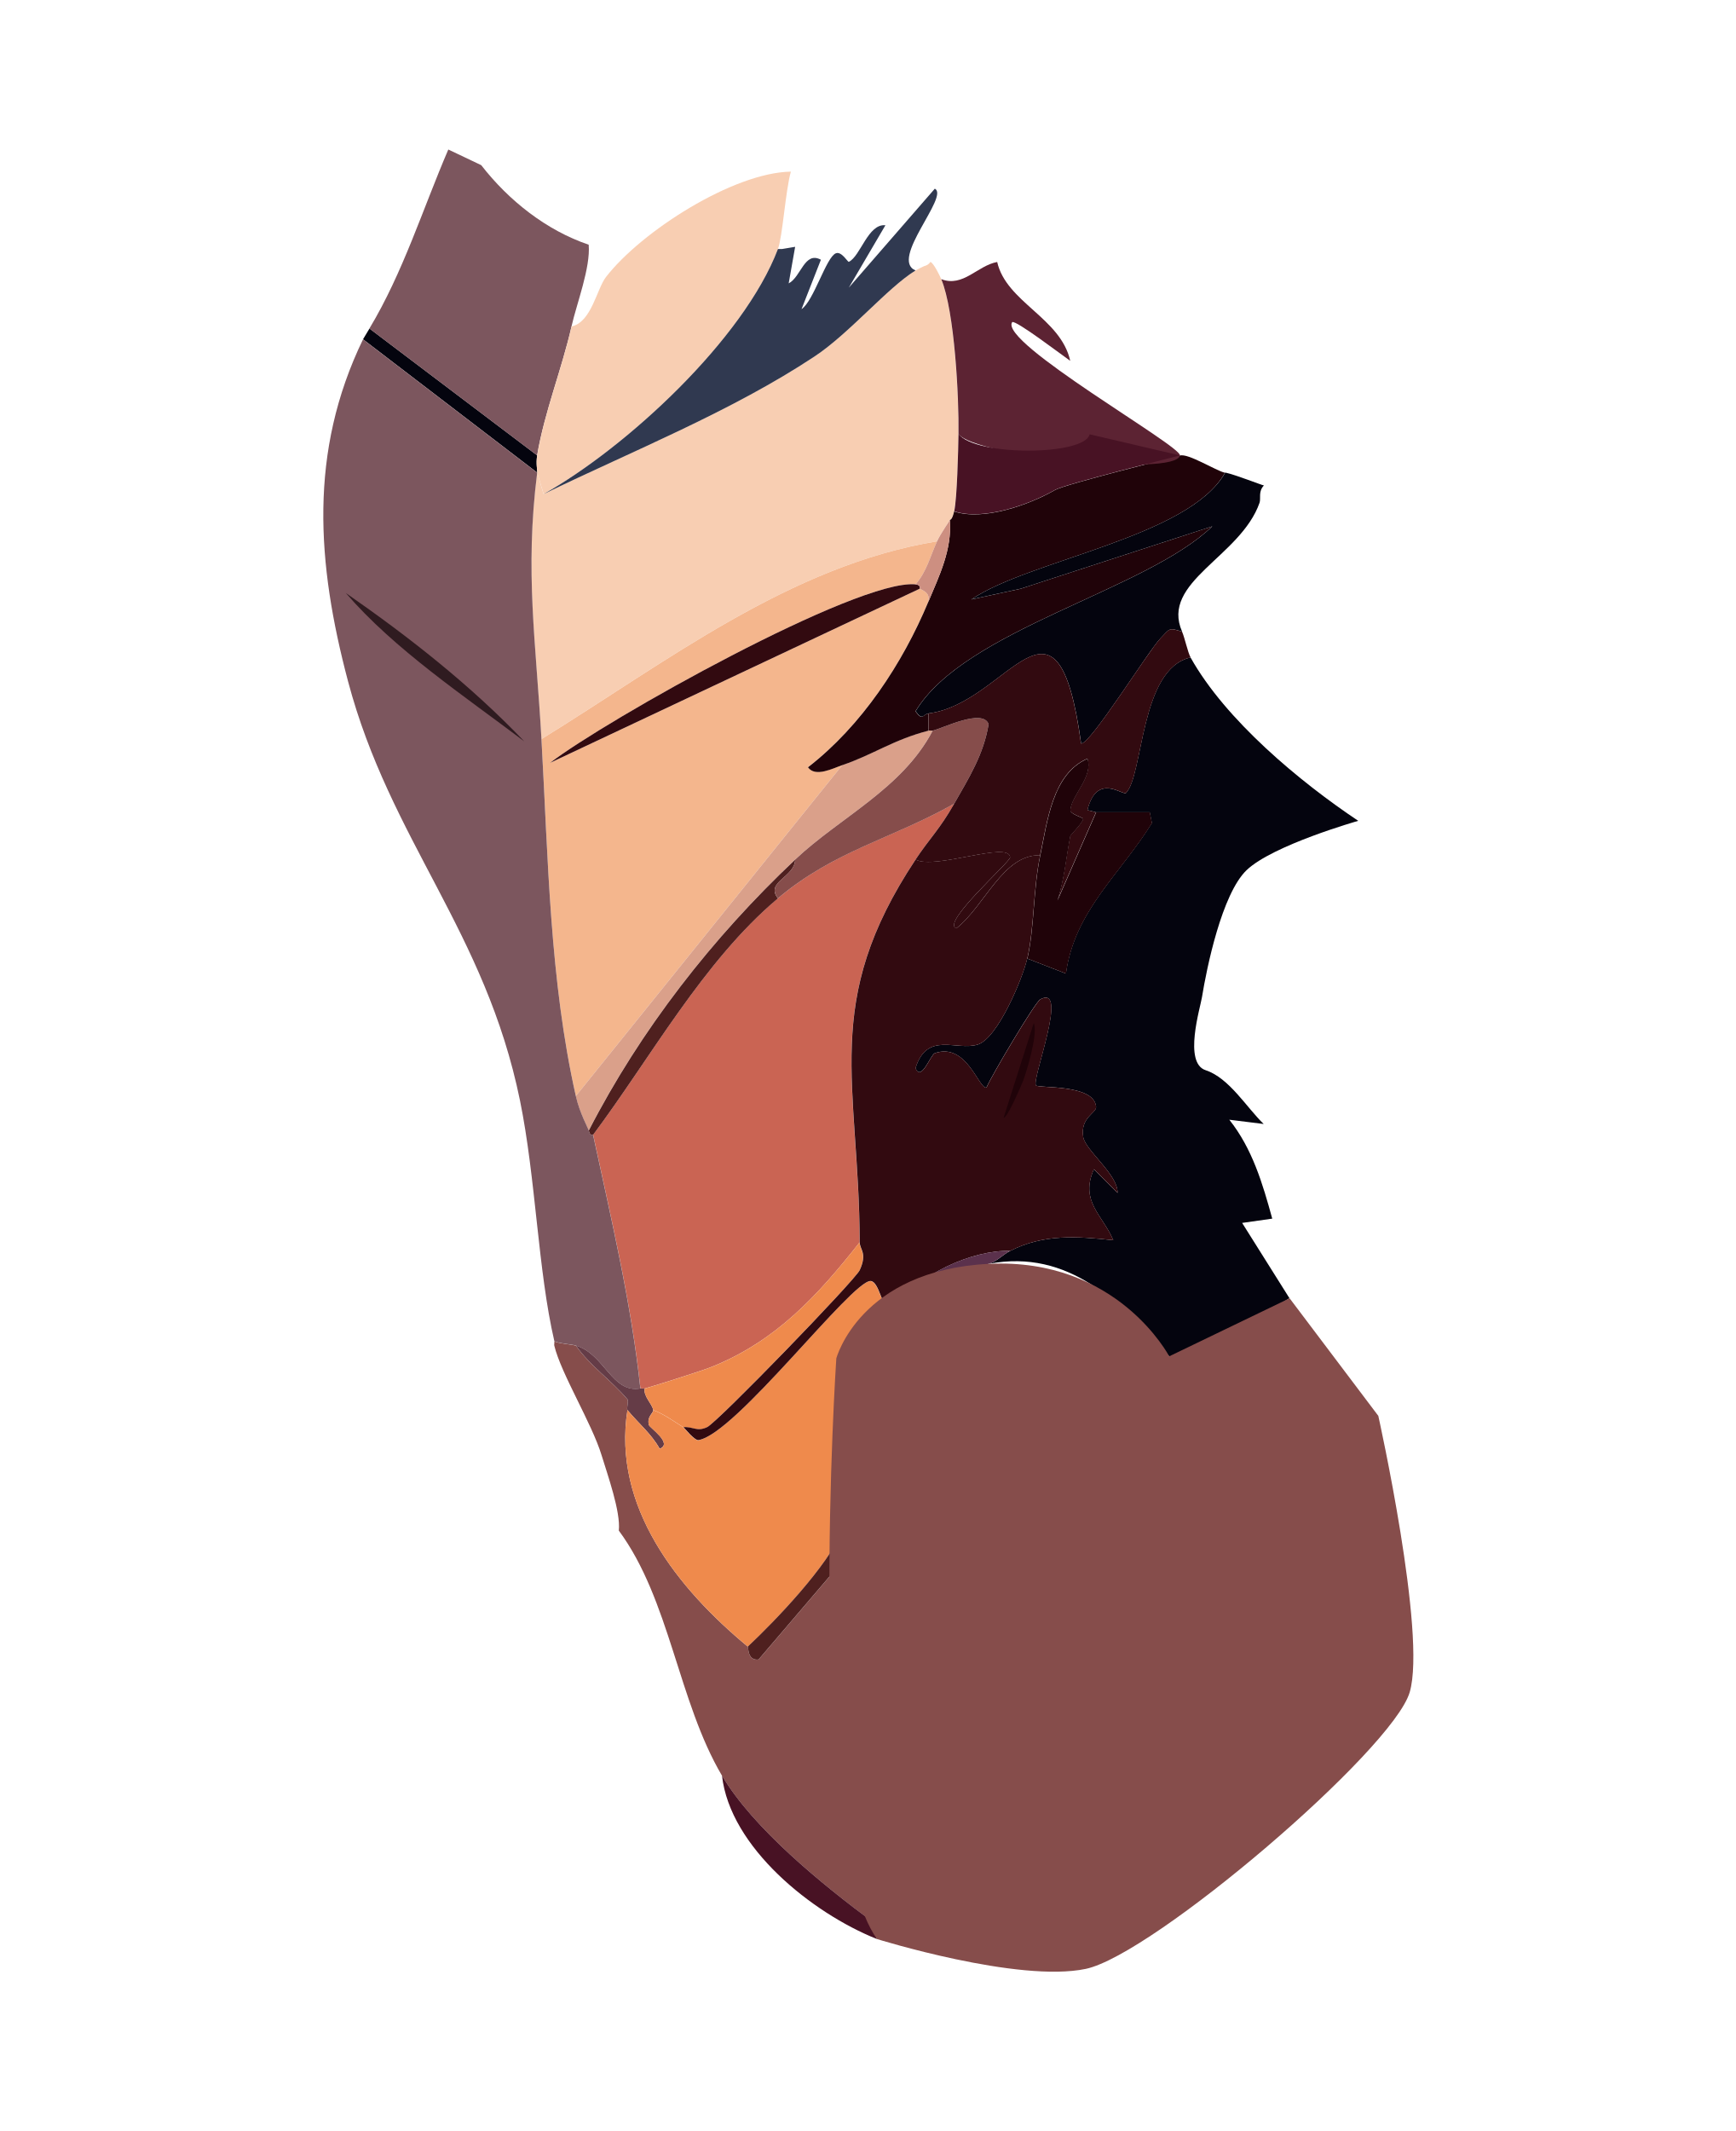
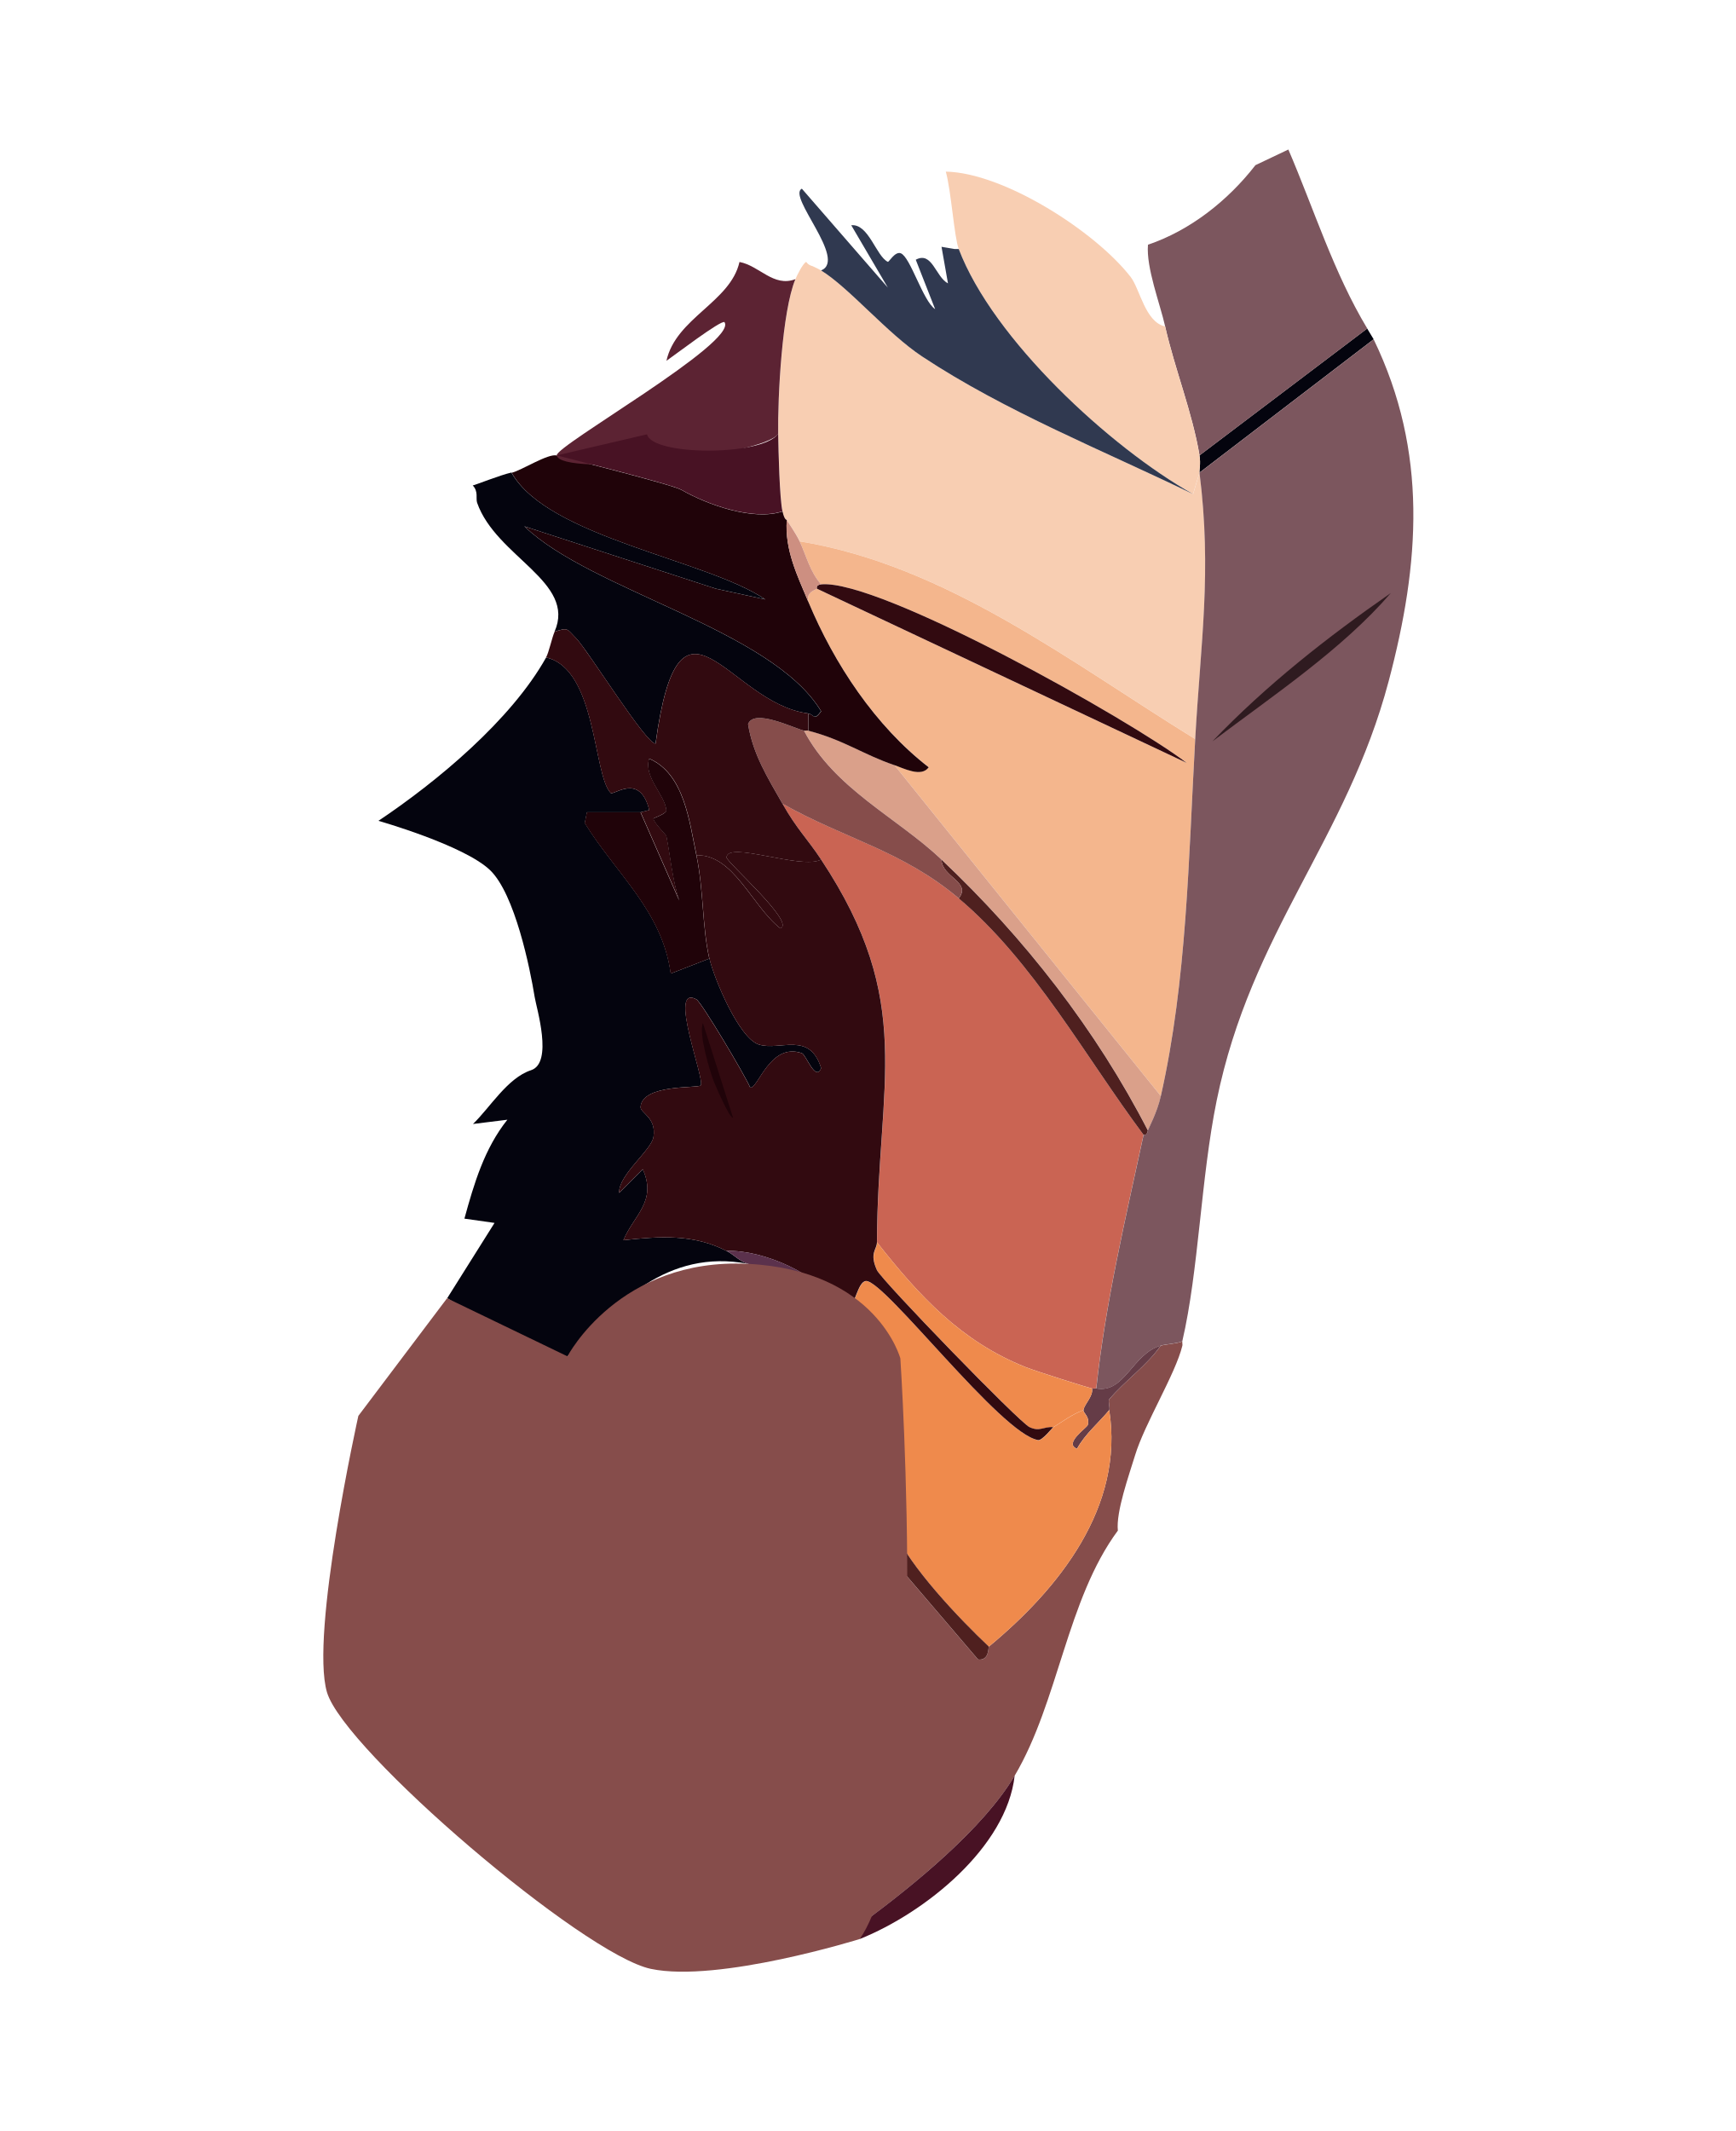
<svg xmlns="http://www.w3.org/2000/svg" id="Layer_1" version="1.1" viewBox="0 0 223 273.79">
  <defs>
    <style>
      .st0 {
        fill: #481224;
      }

      .st1 {
        fill: #320a10;
      }

      .st2 {
        fill: #ef8a4c;
      }

      .st3 {
        fill: #daa08a;
      }

      .st4 {
        fill: #653c47;
      }

      .st5 {
        fill: #ca6453;
      }

      .st6 {
        fill: #f8ceb2;
      }

      .st7 {
        fill: #4f201f;
      }

      .st8 {
        fill: #04040e;
      }

      .st9 {
        fill: #5b314c;
      }

      .st10 {
        fill: #303950;
      }

      .st11 {
        fill: #200309;
      }

      .st12 {
        fill: #cd8f81;
      }

      .st13 {
        fill: #864d4b;
      }

      .st14 {
        fill: #5c2333;
      }

      .st15 {
        fill: #2f1b20;
      }

      .st16 {
        fill: #f4b68d;
      }

      .st17 {
        fill: #7c565e;
      }
    </style>
  </defs>
  <g id="Generative_Object">
-     <path class="st8" d="M47.48,42.21l21.55,16.3c-.18,1.09.04,1.89,0,2.21l-22.38-17.13" />
-     <path class="st13" d="M74,172.88c1.83,2.61,4.59,4.49,6.63,6.91.17.2-.14,1.21,0,1.38-1.96,12.4,6.44,22.92,15.47,30.39.08.07-.07,1.85,1.38,1.66l11.33-13.26c.09,4.92.7,10.01,1.1,14.92.89,10.7,1.48,21.33,2.21,32.04-6.35-4.72-15.3-11.96-19.34-18.78-5.64-9.54-6.7-22.62-13.26-31.49.26-2.41-1.45-7.17-2.21-9.67-1.25-4.11-5.2-10.46-6.08-14.09-.04-.17.04-.38,0-.55.83.33,2.08.35,2.76.55Z" />
-     <path class="st17" d="M61.84,21.22c3.53,4.55,8.39,8.39,13.81,10.22.25,2.95-1.54,7.54-2.21,10.5-1.25,5.51-3.48,11-4.42,16.57l-21.55-16.3c4.32-7.18,6.85-15.35,10.14-23" />
-     <path class="st6" d="M69.03,60.72c.04-.32-.18-1.12,0-2.21.94-5.58,3.17-11.07,4.42-16.57,2.56-.55,3.23-4.81,4.42-6.35,4.56-5.88,16.35-13.41,23.76-13.54-.7,2.5-1.07,8.39-1.66,9.94-4.41,11.61-19.45,25.49-30.11,31.49" />
-     <path class="st6" d="M69.85,63.48c11.5-5.59,24.13-10.61,34.81-17.68,4.5-2.98,9.37-8.83,12.98-11.05.1-.06,1.05-.54,1.1-.55.39-.11.59-.23.83-.55.42.18,1.18,1.72,1.38,2.21,1.72,4.14,2.28,15.18,2.21,19.89-.03,2.09-.18,8.32-.55,9.94-.27,1.19-.54,1.05-.55,1.1-.04.16-1.14,1.64-1.66,2.76-18.93,3.12-34.78,15.51-50.83,25.41-.7-12.5-2.16-21.47-.55-34.25" />
-     <path class="st5" d="M117.65,110.44c-12.18,18.37-7.28,28.57-7.18,49.17-5.42,6.89-10.79,12.71-19.06,16.02-1.48.59-8.1,2.66-8.56,2.76-.17.04-.37-.03-.55,0-1.18-11.02-3.75-21.8-6.08-32.6,7.43-9.94,14.16-22.31,23.76-30.39,7.31-6.15,14.58-7.61,22.65-12.15-1.86,3.27-3.16,4.45-4.97,7.18Z" />
-     <path class="st16" d="M120.41,69.56c-.87,1.88-1.33,3.91-2.76,5.52-7.49-.71-39.8,17.43-46.96,22.93l47.51-22.38c.77.4,1.29.66,1.1,1.66-3.32,7.95-8.58,15.94-15.47,21.27.94,1.34,3.25.12,4.42-.28l-34.25,42.54c-3.37-14.92-3.56-30.62-4.42-45.86,16.05-9.9,31.9-22.29,50.83-25.41Z" />
-     <path class="st3" d="M119.3,93.87c.17-.04.38.04.55,0-3.92,7.48-11.91,11.13-17.68,16.57-10.62,10.03-19.87,21.87-26.52,34.81-.06-.26-1.17-2.28-1.66-4.42l34.25-42.54c3.91-1.32,6.55-3.26,11.05-4.42Z" />
-     <path class="st7" d="M99.97,115.42c-9.6,8.08-16.33,20.45-23.76,30.39,0-.04-.39.21-.55-.55,6.65-12.94,15.89-24.78,26.52-34.81-.04,2.26-3.89,2.85-2.21,4.97Z" />
+     <path class="st8" d="M176.52,43.59l-22.38,17.13c-.04-.32.18-1.12,0-2.21l21.55-16.3" />
+     <path class="st13" d="M149.18,172.89c.68-.2,1.93-.22,2.76-.55-.04.17.04.38,0,.55-.88,3.63-4.83,9.98-6.08,14.09-.76,2.5-2.47,7.26-2.21,9.67-6.56,8.87-7.62,21.95-13.26,31.49-4.04,6.82-12.99,14.06-19.34,18.78.73-10.71,1.32-21.34,2.21-32.04.4-4.91,1.01-10,1.1-14.92l11.33,13.26c1.45.19,1.3-1.59,1.38-1.66,9.03-7.47,17.43-17.99,15.47-30.39.14-.17-.17-1.18,0-1.38,2.04-2.42,4.8-4.3,6.63-6.91h.01Z" />
+     <path class="st17" d="M165.56,19.21c3.29,7.65,5.82,15.82,10.14,23l-21.55,16.3c-.94-5.57-3.17-11.06-4.42-16.57-.67-2.96-2.46-7.55-2.21-10.5,5.42-1.83,10.28-5.67,13.81-10.22" />
+     <path class="st6" d="M153.31,63.48c-10.66-6-25.7-19.88-30.11-31.49-.59-1.55-.96-7.44-1.66-9.94,7.41.13,19.2,7.66,23.76,13.54,1.19,1.54,1.86,5.8,4.42,6.35,1.25,5.5,3.48,10.99,4.42,16.57.18,1.09-.04,1.89,0,2.21" />
+     <path class="st6" d="M154.15,60.71c1.61,12.78.15,21.75-.55,34.25-16.05-9.9-31.9-22.29-50.83-25.41-.52-1.12-1.62-2.6-1.66-2.76-.01-.05-.28.09-.55-1.1-.37-1.62-.52-7.85-.55-9.94-.07-4.71.49-15.75,2.21-19.89.2-.49.96-2.03,1.38-2.21.24.32.44.44.83.55.05,0,1,.49,1.1.55,3.61,2.22,8.48,8.07,12.98,11.05,10.68,7.07,23.31,12.09,34.81,17.68" />
+     <path class="st5" d="M105.51,110.43c-1.81-2.73-3.11-3.91-4.97-7.18,8.07,4.54,15.34,6,22.65,12.15,9.6,8.08,16.33,20.45,23.76,30.39-2.33,10.8-4.9,21.58-6.08,32.6-.18-.03-.38.04-.55,0-.46-.1-7.08-2.17-8.56-2.76-8.27-3.31-13.64-9.13-19.06-16.02.1-20.6,5-30.8-7.18-49.17h-.01Z" />
+     <path class="st16" d="M102.76,69.55c18.93,3.12,34.78,15.51,50.83,25.41-.86,15.24-1.05,30.94-4.42,45.86l-34.25-42.54c1.17.4,3.48,1.62,4.42.28-6.89-5.33-12.15-13.32-15.47-21.27-.19-1,.33-1.26,1.1-1.66l47.51,22.38c-7.16-5.5-39.47-23.64-46.96-22.93-1.43-1.61-1.89-3.64-2.76-5.52h0Z" />
+     <path class="st3" d="M103.88,93.87c4.5,1.16,7.14,3.1,11.05,4.42l34.25,42.54c-.49,2.14-1.6,4.16-1.66,4.42-6.65-12.94-15.9-24.78-26.52-34.81-5.77-5.44-13.76-9.09-17.68-16.57.17.04.38-.04.55,0h0Z" />
+     <path class="st7" d="M120.99,110.45c10.63,10.03,19.87,21.87,26.52,34.81-.16.76-.55.51-.55.55-7.43-9.94-14.16-22.31-23.76-30.39,1.68-2.12-2.17-2.71-2.21-4.97Z" />
    <g>
-       <path class="st17" d="M69.03,60.72c-1.61,12.78-.15,21.76.55,34.25.86,15.24,1.05,30.94,4.42,45.86.48,2.14,1.6,4.16,1.66,4.42.17.76.54.51.55.55,2.33,10.8,4.9,21.57,6.08,32.6-3.67.65-4.59-4.43-8.29-5.52-.68-.2-1.94-.22-2.76-.55-2.12-9.11-2.38-20.96-4.42-30.94-4.44-21.73-16.68-33.44-22.1-53.87-4.01-15.12-5.08-29.45,1.93-43.92l22.38,17.13Z" />
-       <path class="st15" d="M44.44,76.19c8.18,5.68,16.02,11.84,22.93,19.06-7.78-5.88-16.7-11.83-22.93-19.06Z" />
+       <path class="st17" d="M154.14,60.73l22.38-17.13c7.01,14.47,5.94,28.8,1.93,43.92-5.42,20.43-17.66,32.14-22.1,53.87-2.04,9.98-2.3,21.83-4.42,30.94-.82.33-2.08.35-2.76.55-3.7,1.09-4.62,6.17-8.29,5.52,1.18-11.03,3.75-21.8,6.08-32.6.01-.04.38.21.55-.55.06-.26,1.18-2.28,1.66-4.42,3.37-14.92,3.56-30.62,4.42-45.86.7-12.49,2.16-21.47.55-34.25h0Z" />
+       <path class="st15" d="M155.8,95.25c6.91-7.22,14.75-13.38,22.93-19.06-6.23,7.23-15.15,13.18-22.93,19.06Z" />
    </g>
-     <path class="st4" d="M82.29,178.4c.18-.03.38.04.55,0-.18,1,.97,1.96,1.1,2.76.06.38-.86.83-.55,1.93.09.34,3.14,2.38,1.38,3.04-1.06-1.92-2.77-3.31-4.14-4.97-.14-.17.17-1.19,0-1.38-2.04-2.41-4.8-4.29-6.63-6.91,3.7,1.1,4.62,6.17,8.29,5.52Z" />
-     <path class="st2" d="M114.33,168.46c-3.71,8.15-2.97,20.61-6.08,28.18-1.86,4.53-8.51,11.5-12.15,14.92-9.03-7.47-17.43-17.99-15.47-30.39,1.38,1.66,3.08,3.06,4.14,4.97,1.76-.66-1.29-2.7-1.38-3.04-.3-1.1.62-1.55.55-1.93,1.42.53,2.6,1.42,3.87,2.21.11.07,1.42,1.74,1.93,1.66,4.73-.75,19.65-20.45,22.1-20.44,1.11,0,1.49,3.45,2.49,3.87Z" />
-     <path class="st7" d="M108.81,199.95l-11.33,13.26c-1.45.19-1.3-1.59-1.38-1.66,3.64-3.42,10.3-10.39,12.15-14.92,1.8.54.53,1.94.55,3.31Z" />
-     <path class="st13" d="M122.62,103.26c-8.08,4.55-15.35,6.01-22.65,12.15-1.68-2.12,2.17-2.71,2.21-4.97,5.76-5.44,13.76-9.09,17.68-16.57,1.29-.3,6.44-2.89,7.18-.83-.63,3.89-2.53,6.9-4.42,10.22Z" />
-     <path class="st2" d="M87.81,183.37c-1.26-.79-2.45-1.68-3.87-2.21-.13-.8-1.28-1.76-1.1-2.76.47-.1,7.08-2.17,8.56-2.76,8.27-3.31,13.64-9.13,19.06-16.02,0,.96,1.01,1.37,0,3.59-.58,1.28-18.34,19.57-19.61,20.17s-1.73-.08-3.04,0Z" />
-     <path class="st1" d="M117.65,75.08c.73.07.52.53.55.55l-47.51,22.38c7.16-5.5,39.47-23.64,46.96-22.93Z" />
+     <path class="st4" d="M140.88,178.39c3.67.65,4.59-4.42,8.29-5.52-1.83,2.62-4.59,4.5-6.63,6.91-.17.19.14,1.21,0,1.38-1.37,1.66-3.08,3.05-4.14,4.97-1.76-.66,1.29-2.7,1.38-3.04.31-1.1-.61-1.55-.55-1.93.13-.8,1.28-1.76,1.1-2.76.17.04.37-.03.55,0h0Z" />
+     <path class="st2" d="M108.84,168.47c1-.42,1.38-3.87,2.49-3.87,2.45,0,17.37,19.69,22.1,20.44.51.08,1.82-1.59,1.93-1.66,1.27-.79,2.45-1.68,3.87-2.21-.07.38.85.83.55,1.93-.09.34-3.14,2.38-1.38,3.04,1.06-1.91,2.76-3.31,4.14-4.97,1.96,12.4-6.44,22.92-15.47,30.39-3.64-3.42-10.29-10.39-12.15-14.92-3.11-7.57-2.37-20.03-6.08-28.18h0Z" />
+     <path class="st7" d="M114.37,199.94c.02-1.37-1.25-2.77.55-3.31,1.85,4.53,8.51,11.5,12.15,14.92-.08.07.07,1.85-1.38,1.66l-11.33-13.26h0Z" />
+     <path class="st13" d="M96.13,93.04c.74-2.06,5.89.53,7.18.83,3.92,7.48,11.92,11.13,17.68,16.57.04,2.26,3.89,2.85,2.21,4.97-7.3-6.14-14.57-7.6-22.65-12.15-1.89-3.32-3.79-6.33-4.42-10.22Z" />
+     <path class="st2" d="M135.36,183.38c-1.31-.08-1.77.6-3.04,0s-19.03-18.89-19.61-20.17c-1.01-2.22,0-2.63,0-3.59,5.42,6.89,10.79,12.71,19.06,16.02,1.48.59,8.09,2.66,8.56,2.76.18,1-.97,1.96-1.1,2.76-1.42.53-2.61,1.42-3.87,2.21h0Z" />
+     <path class="st1" d="M152.48,98.01l-47.51-22.38s-.18-.48.55-.55c7.49-.71,39.8,17.43,46.96,22.93Z" />
    <g>
-       <path class="st0" d="M112.12,246.91c0,.11.47,1.04.55,2.21-8.35-3.35-18.86-11.78-19.89-20.99,4.03,6.82,12.98,14.06,19.34,18.78Z" />
-       <path class="st8" d="M150.24,174.26c-6.19-6.85-12.84-13.86-23.2-11.88,1.06-.3,1.82-1.18,2.76-1.66,4.28-2.19,8.55-1.89,13.26-1.38-1.35-3.22-4.35-5-2.49-9.12l3.04,3.04c.06-2.36-4.14-5.46-4.42-7.18-.4-2.52,1.72-3.08,1.66-3.87-.23-2.97-7.41-2.36-7.73-2.76-.59-.72,4.3-13.08.55-11.05-.65.35-6.26,9.79-6.91,11.33-.98.23-2.53-5.84-6.63-4.42-.55.19-1.75,3.73-2.49,1.93,1.49-4.8,5.25-2.18,8.01-3.04,2.55-.79,5.75-8.46,6.35-11.05l4.97,1.93c1.1-8.07,7.02-12.81,11.05-19.34l-.28-1.38h-6.91l-1.1-.28c1.21-4.89,4.59-1.81,4.97-2.21,2.25-2.33,1.79-15.95,8.29-17.4,4.5,8.05,14.04,15.97,21.55,20.99,0,0-11.02,3.13-14.36,6.35-3.17,3.06-5.12,12.58-5.72,16.3-.22,1.38-2.41,8.45.47,9.39,3.03.99,5.29,4.83,7.46,6.91l-4.42-.55c2.96,3.71,4.29,8.23,5.52,12.71l-3.87.55,6.08,9.67c-1.85,1.26-13.19,7.04-13.54,7.73" />
-       <path class="st11" d="M157.43,60.72c-4.64,8.33-25.15,11.2-32.61,16.3l6.35-1.38,24.6-8.01c-8.58,8.28-31.79,13.22-38.13,23.76.96,1.33.91.37,1.66.28v2.21c-4.5,1.16-7.14,3.1-11.05,4.42-1.17.39-3.48,1.62-4.42.28,6.89-5.33,12.15-13.32,15.47-21.27,1.38-3.3,3.05-6.66,2.76-10.5.02-.06.28.09.55-1.1,3.74,1.25,9.64-.84,12.98-2.76,1.27-.73,15.75-4.33,16.03-4.42,1.04-.34,4.62,1.95,5.8,2.21Z" />
-       <path class="st14" d="M128.14,33.65c1.17,5.18,8.17,7.19,9.39,12.71-.96-.66-7.05-5.31-7.46-4.97-1.76,2.59,21.82,15.94,21.56,17.13-.62,2.77-26.32.12-28.46-2.76.07-4.71-.49-15.75-2.21-19.89,2.82,1.07,4.63-1.74,7.18-2.21Z" />
-       <path class="st12" d="M119.3,77.29c.19-1-.34-1.26-1.1-1.66-.03-.02.18-.48-.55-.55,1.43-1.62,1.89-3.64,2.76-5.52.52-1.12,1.61-2.61,1.66-2.76.29,3.84-1.39,7.2-2.76,10.5Z" />
-       <path class="st0" d="M151.63,58.51c-.28.09-14.76,3.69-16.03,4.42-3.35,1.92-9.25,4.01-12.98,2.76.37-1.63.52-7.85.55-9.94,2.14,2.89,16.23,2.82,16.85.05" />
-       <path class="st8" d="M162.41,62.38c-.74.78-.36,1.65-.55,2.21-2.45,6.99-12.78,10.15-9.95,16.57-1.78-.57-1.56-.39-2.76.83-1.54,1.57-9.05,13.69-10.22,13.54-3.11-22.59-9.34-5.16-19.61-3.87-.75.09-.69,1.05-1.66-.28,6.34-10.53,29.56-15.47,38.13-23.76l-24.6,8.01-6.35,1.38c7.46-5.09,27.96-7.97,32.61-16.3,1.4.31,4.71,1.63,4.97,1.66Z" />
-       <path class="st1" d="M151.9,81.16c.35.79.73,2.65,1.1,3.31-6.5,1.46-6.04,15.07-8.29,17.4-.39.4-3.76-2.68-4.97,2.21l1.1.28-4.97,11.33c.9-2.71,1.11-5.54,1.66-8.29.03-.14,1.56-1.64,1.66-2.21.02-.13-1.7-.63-1.66-1.1.17-1.97,2.95-4.26,2.21-6.63-4.52,1.96-5.15,8.05-6.08,12.43-4.79-.13-7.11,6.52-10.77,9.39-2.05-.66,6.93-8.53,6.91-9.12-.1-2.17-9.7,1.65-12.15.28,1.81-2.73,3.12-3.91,4.97-7.18,1.89-3.32,3.79-6.33,4.42-10.22-.74-2.06-5.89.53-7.18.83-.18.04-.38-.04-.55,0v-2.21c10.28-1.3,16.51-18.72,19.61,3.87,1.17.15,8.69-11.97,10.22-13.54,1.2-1.22.98-1.4,2.76-.83Z" />
-       <path class="st11" d="M140.85,104.37h6.91l.28,1.38c-4.03,6.53-9.95,11.26-11.05,19.34l-4.97-1.93c.91-3.92.74-8.9,1.66-13.26s1.56-10.47,6.08-12.43c.74,2.37-2.04,4.66-2.21,6.63-.04.48,1.68.98,1.66,1.1-.1.57-1.63,2.07-1.66,2.21-.54,2.75-.76,5.58-1.66,8.29l4.97-11.33Z" />
+       <path class="st0" d="M130.39,228.13c-1.03,9.21-11.54,17.64-19.89,20.99.08-1.17.55-2.1.55-2.21,6.36-4.72,15.31-11.96,19.34-18.78Z" />
+       <path class="st8" d="M71.01,174.52c-.35-.69-11.69-6.47-13.54-7.73l6.08-9.67-3.87-.55c1.23-4.48,2.56-9,5.52-12.71l-4.42.55c2.17-2.08,4.43-5.92,7.46-6.91,2.88-.94.69-8.01.47-9.39-.6-3.72-2.55-13.24-5.72-16.3-3.34-3.22-14.36-6.35-14.36-6.35,7.51-5.02,17.05-12.94,21.55-20.99,6.5,1.45,6.04,15.07,8.29,17.4.38.4,3.76-2.68,4.97,2.21l-1.1.28h-6.91s-.28,1.38-.28,1.38c4.03,6.53,9.95,11.27,11.05,19.34l4.97-1.93c.6,2.59,3.8,10.26,6.35,11.05,2.76.86,6.52-1.76,8.01,3.04-.74,1.8-1.94-1.74-2.49-1.93-4.1-1.42-5.65,4.65-6.63,4.42-.65-1.54-6.26-10.98-6.91-11.33-3.75-2.03,1.14,10.33.55,11.05-.32.4-7.5-.21-7.73,2.76-.06.79,2.06,1.35,1.66,3.87-.28,1.72-4.48,4.82-4.42,7.18l3.04-3.04c1.86,4.12-1.14,5.9-2.49,9.12,4.71-.51,8.98-.81,13.26,1.38.94.48,1.7,1.36,2.76,1.66-10.36-1.98-17.01,5.03-23.2,11.88" />
+       <path class="st11" d="M65.75,60.74c1.18-.26,4.76-2.55,5.8-2.21.28.09,14.76,3.69,16.03,4.42,3.34,1.92,9.24,4.01,12.98,2.76.27,1.19.53,1.04.55,1.1-.29,3.84,1.38,7.2,2.76,10.5,3.32,7.95,8.58,15.94,15.47,21.27-.94,1.34-3.25.11-4.42-.28-3.91-1.32-6.55-3.26-11.05-4.42v-2.21c.75.09.7,1.05,1.66-.28-6.34-10.54-29.55-15.48-38.13-23.76l24.6,8.01,6.35,1.38c-7.46-5.1-27.97-7.97-32.61-16.3v.02Z" />
+       <path class="st14" d="M95.03,33.66c2.55.47,4.36,3.28,7.18,2.21-1.72,4.14-2.28,15.18-2.21,19.89-2.14,2.88-27.84,5.53-28.46,2.76-.26-1.19,23.32-14.54,21.56-17.13-.41-.34-6.5,4.31-7.46,4.97,1.22-5.52,8.22-7.53,9.39-12.71h0Z" />
+       <path class="st12" d="M103.86,77.3c-1.37-3.3-3.05-6.66-2.76-10.5.05.15,1.14,1.64,1.66,2.76.87,1.88,1.33,3.9,2.76,5.52-.73.07-.52.53-.55.55-.76.4-1.29.66-1.1,1.66h-.01Z" />
+       <path class="st0" d="M83.15,55.8c.62,2.77,14.71,2.84,16.85-.05.03,2.09.18,8.31.55,9.94-3.73,1.25-9.63-.84-12.98-2.76-1.27-.73-15.75-4.33-16.03-4.42" />
+       <path class="st8" d="M60.75,62.37c.26-.03,3.57-1.35,4.97-1.66,4.65,8.33,25.15,11.21,32.61,16.3l-6.35-1.38-24.6-8.01c8.57,8.29,31.79,13.23,38.13,23.76-.97,1.33-.91.37-1.66.28-10.27-1.29-16.5-18.72-19.61,3.87-1.17.15-8.68-11.97-10.22-13.54-1.2-1.22-.98-1.4-2.76-.83,2.83-6.42-7.5-9.58-9.95-16.57-.19-.56.19-1.43-.55-2.21h-.01Z" />
+       <path class="st1" d="M71.27,81.16c1.78-.57,1.56-.39,2.76.83,1.53,1.57,9.05,13.69,10.22,13.54,3.1-22.59,9.33-5.17,19.61-3.87v2.21c-.17-.04-.37.04-.55,0-1.29-.3-6.44-2.89-7.18-.83.63,3.89,2.53,6.9,4.42,10.22,1.85,3.27,3.16,4.45,4.97,7.18-2.45,1.37-12.05-2.45-12.15-.28-.02.59,8.96,8.46,6.91,9.12-3.66-2.87-5.98-9.52-10.77-9.39-.93-4.38-1.56-10.47-6.08-12.43-.74,2.37,2.04,4.66,2.21,6.63.04.47-1.68.97-1.66,1.1.1.57,1.63,2.07,1.66,2.21.55,2.75.76,5.58,1.66,8.29l-4.97-11.33,1.1-.28c-1.21-4.89-4.58-1.81-4.97-2.21-2.25-2.33-1.79-15.94-8.29-17.4.37-.66.75-2.52,1.1-3.31h0Z" />
+       <path class="st11" d="M82.31,104.37l4.97,11.33c-.9-2.71-1.12-5.54-1.66-8.29-.03-.14-1.56-1.64-1.66-2.21-.02-.12,1.7-.62,1.66-1.1-.17-1.97-2.95-4.26-2.21-6.63,4.52,1.96,5.16,8.07,6.08,12.43s.75,9.34,1.66,13.26l-4.97,1.93c-1.1-8.08-7.02-12.81-11.05-19.34l.28-1.38h6.91s0,0,0,0Z" />
      <g>
-         <path class="st1" d="M133.67,109.89c-.92,4.36-.75,9.34-1.66,13.26-.6,2.59-3.81,10.26-6.35,11.05-2.76.86-6.52-1.76-8.01,3.04.74,1.8,1.93-1.74,2.49-1.93,4.1-1.42,5.65,4.65,6.63,4.42.65-1.54,6.26-10.97,6.91-11.33,3.75-2.03-1.14,10.33-.55,11.05.33.41,7.5-.21,7.73,2.76.06.79-2.06,1.34-1.66,3.87.28,1.72,4.47,4.82,4.42,7.18l-3.04-3.04c-1.86,4.11,1.13,5.9,2.49,9.12-4.71-.51-8.98-.81-13.26,1.38-4.72-.18-12.11,3.07-14.36,7.18-.06.03.01.85-1.1.55-1-.42-1.38-3.86-2.49-3.87-2.45-.01-17.37,19.7-22.1,20.44-.51.08-1.83-1.59-1.93-1.66,1.31-.08,1.71.62,3.04,0s19.03-18.89,19.61-20.17c1.01-2.22,0-2.63,0-3.59-.1-20.6-5-30.8,7.18-49.17,2.45,1.37,12.05-2.45,12.15-.28.03.58-8.96,8.46-6.91,9.12,3.66-2.87,5.99-9.52,10.77-9.39Z" />
-         <path class="st9" d="M129.8,160.72c-.94.48-1.7,1.36-2.76,1.66-1.37.26-9.45,4.5-11.6,5.52,2.25-4.12,9.64-7.36,14.36-7.18Z" />
-         <path class="st11" d="M132.84,131.44c.59,1.32-.92,6.28-1.38,7.46-.23.58-2.05,4.84-2.49,4.7l3.87-12.15Z" />
+         <path class="st1" d="M89.5,109.88c4.78-.13,7.11,6.52,10.77,9.39,2.05-.66-6.94-8.54-6.91-9.12.1-2.17,9.7,1.65,12.15.28,12.18,18.37,7.28,28.57,7.18,49.17,0,.96-1.01,1.37,0,3.59.58,1.28,18.28,19.55,19.61,20.17s1.73-.08,3.04,0c-.1.07-1.42,1.74-1.93,1.66-4.73-.74-19.65-20.45-22.1-20.44-1.11,0-1.49,3.45-2.49,3.87-1.11.3-1.04-.52-1.1-.55-2.25-4.11-9.64-7.36-14.36-7.18-4.28-2.19-8.55-1.89-13.26-1.38,1.36-3.22,4.35-5.01,2.49-9.12l-3.04,3.04c-.05-2.36,4.14-5.46,4.42-7.18.4-2.53-1.72-3.08-1.66-3.87.23-2.97,7.4-2.35,7.73-2.76.59-.72-4.3-13.08-.55-11.05.65.36,6.26,9.79,6.91,11.33.98.23,2.53-5.84,6.63-4.42.56.19,1.75,3.73,2.49,1.93-1.49-4.8-5.25-2.18-8.01-3.04-2.54-.79-5.75-8.46-6.35-11.05-.91-3.92-.74-8.9-1.66-13.26h0Z" />
+         <path class="st9" d="M93.37,160.72c4.72-.18,12.11,3.06,14.36,7.18-2.15-1.02-10.23-5.26-11.6-5.52-1.06-.3-1.82-1.18-2.76-1.66h0Z" />
+         <path class="st11" d="M90.33,131.45l3.87,12.15c-.44.14-2.26-4.12-2.49-4.7-.46-1.18-1.97-6.14-1.38-7.46h0Z" />
      </g>
    </g>
-     <path class="st10" d="M117.65,34.75c-3.61,2.22-8.48,8.07-12.98,11.05-10.68,7.07-23.3,12.09-34.81,17.68,10.66-6,25.7-19.88,30.11-31.49h.55l1.66-.28-.83,4.7c1.6-.84,2.03-4.18,4.14-3.04l-2.49,6.35c1.57-1.04,3.18-6.72,4.42-7.18.74-.28,1.53,1.17,1.66,1.1,1.5-.72,2.47-4.93,4.7-4.7l-4.7,8.01,11.05-12.71c1.91.96-5.85,9.1-2.49,10.5Z" />
-     <path class="st13" d="M112.67,249.12s18.18,5.67,26.86,3.84,39.4-28.07,41.62-35.53c2.21-7.47-4.03-35.52-4.03-35.52l-11.4-15.11-15.47,7.46s-6.63-12.71-23.2-11.88-19.58,12.15-19.58,12.15c0,0-4.08,61.35,5.22,74.59Z" />
+     <path class="st10" d="M105.53,34.74c3.36-1.4-4.4-9.54-2.49-10.5l11.05,12.71-4.7-8.01c2.23-.23,3.2,3.98,4.7,4.7.13.07.92-1.38,1.66-1.1,1.24.46,2.85,6.14,4.42,7.18l-2.49-6.35c2.11-1.14,2.54,2.2,4.14,3.04l-.83-4.7,1.66.28h.55c4.41,11.61,19.45,25.49,30.11,31.49-11.51-5.59-24.13-10.61-34.81-17.68-4.5-2.98-9.37-8.83-12.98-11.05h0Z" />
+     <path class="st13" d="M110.48,249.12c9.3-13.24,5.22-74.59,5.22-74.59,0,0-3.01-11.32-19.58-12.15s-23.2,11.88-23.2,11.88l-15.47-7.46-11.4,15.11s-6.24,28.05-4.03,35.52c2.22,7.46,32.94,33.7,41.62,35.53s26.86-3.84,26.86-3.84h-.02Z" />
  </g>
</svg>
